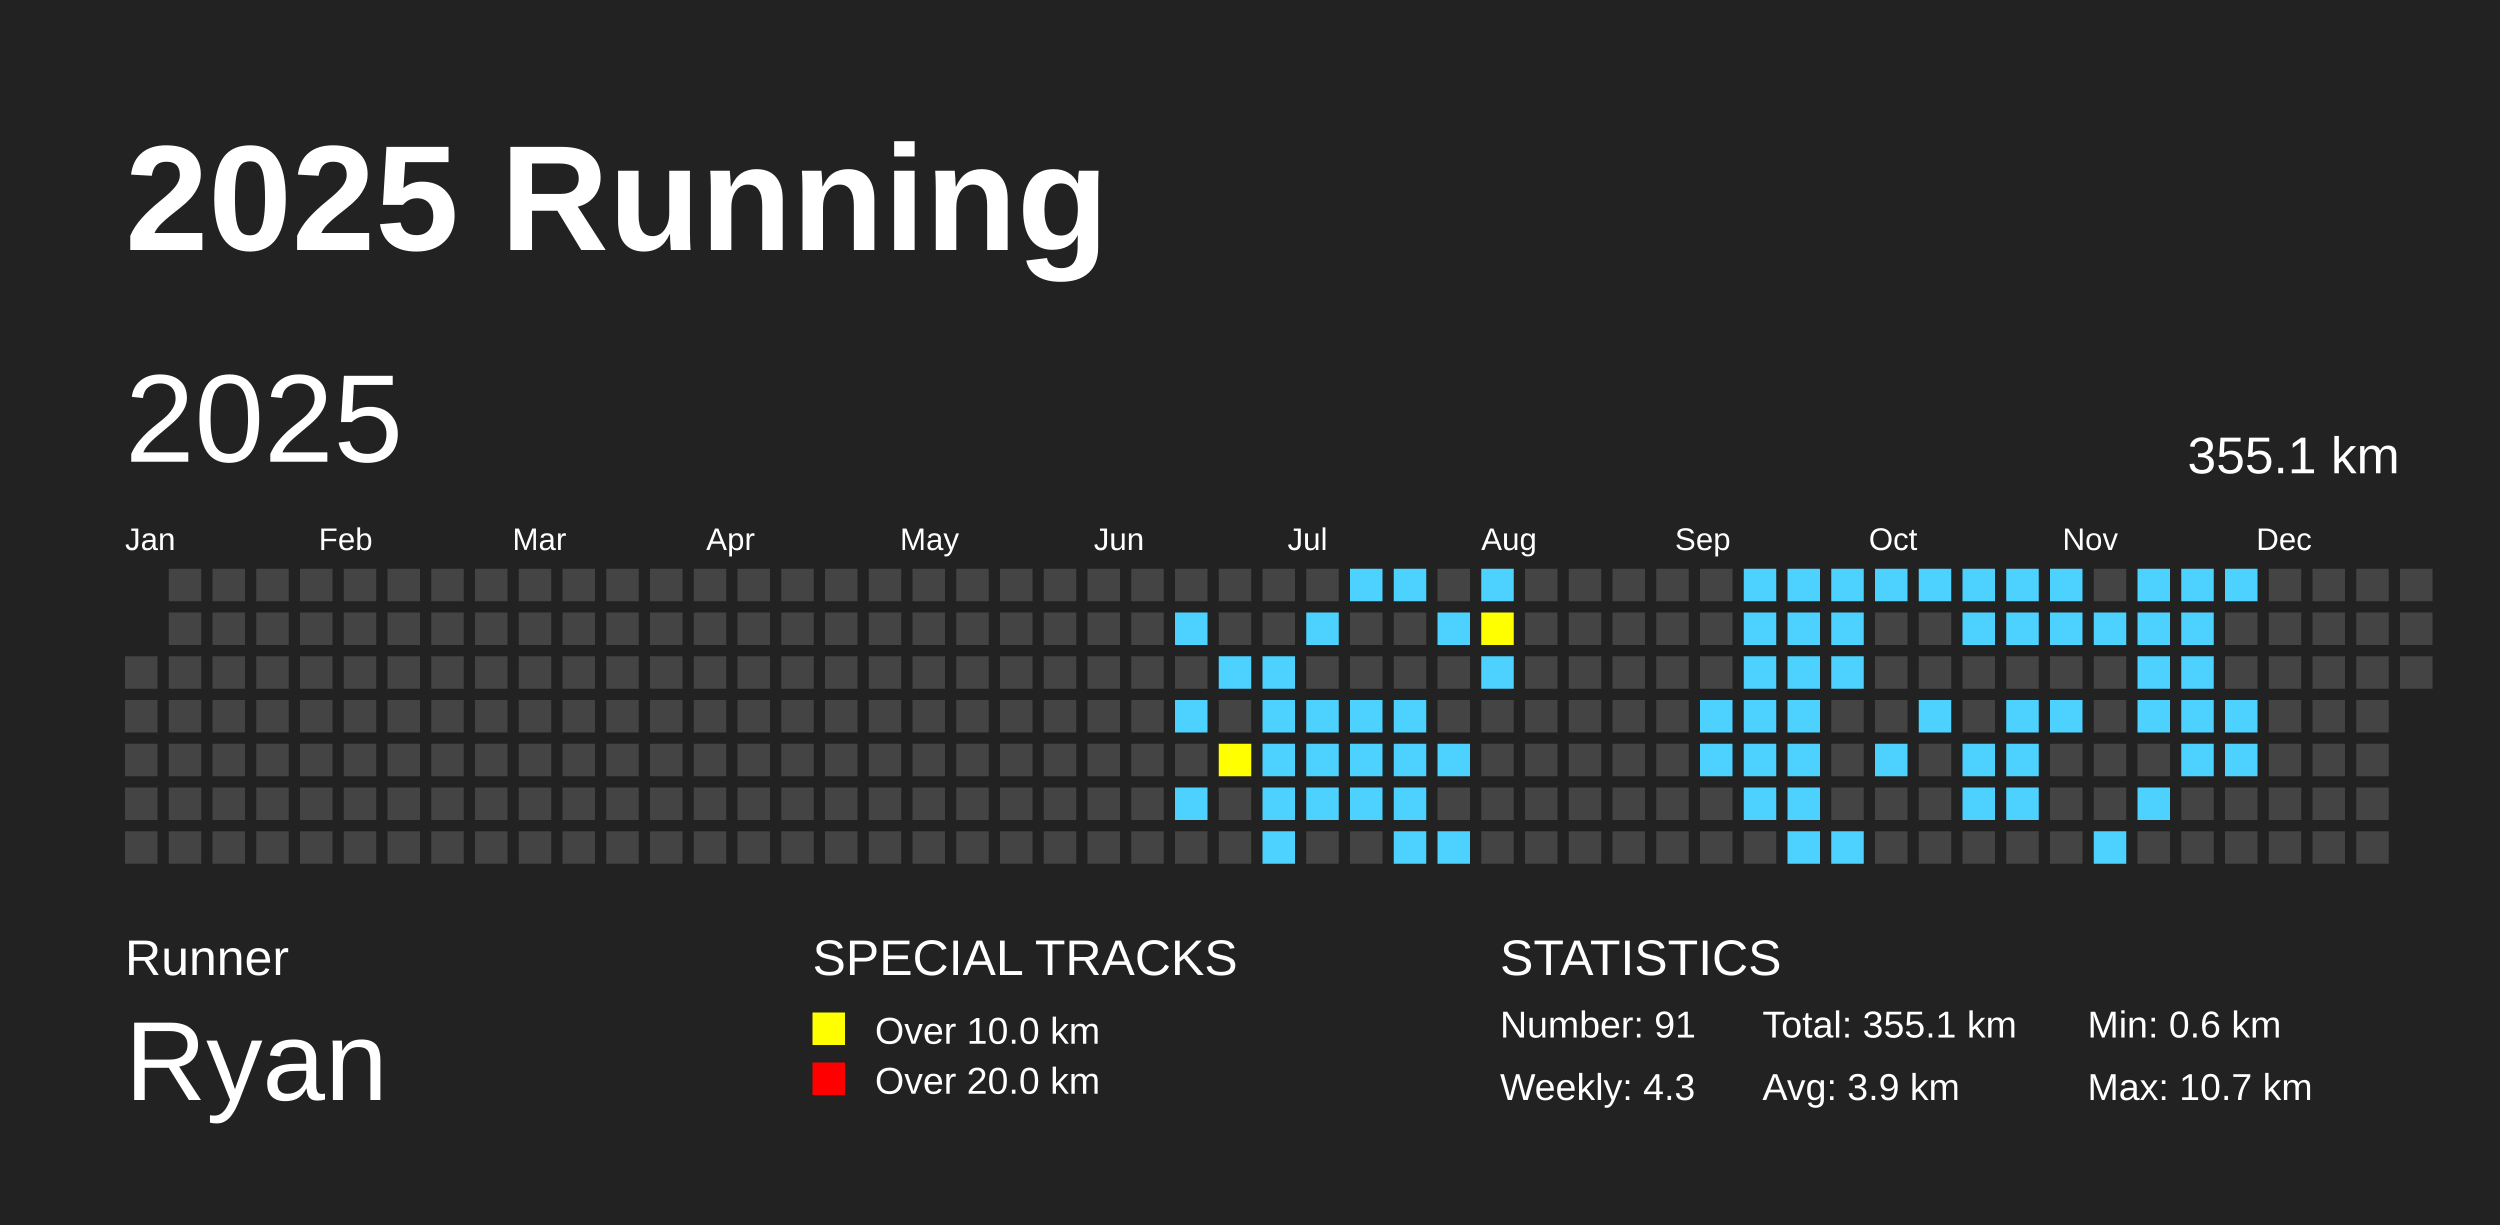
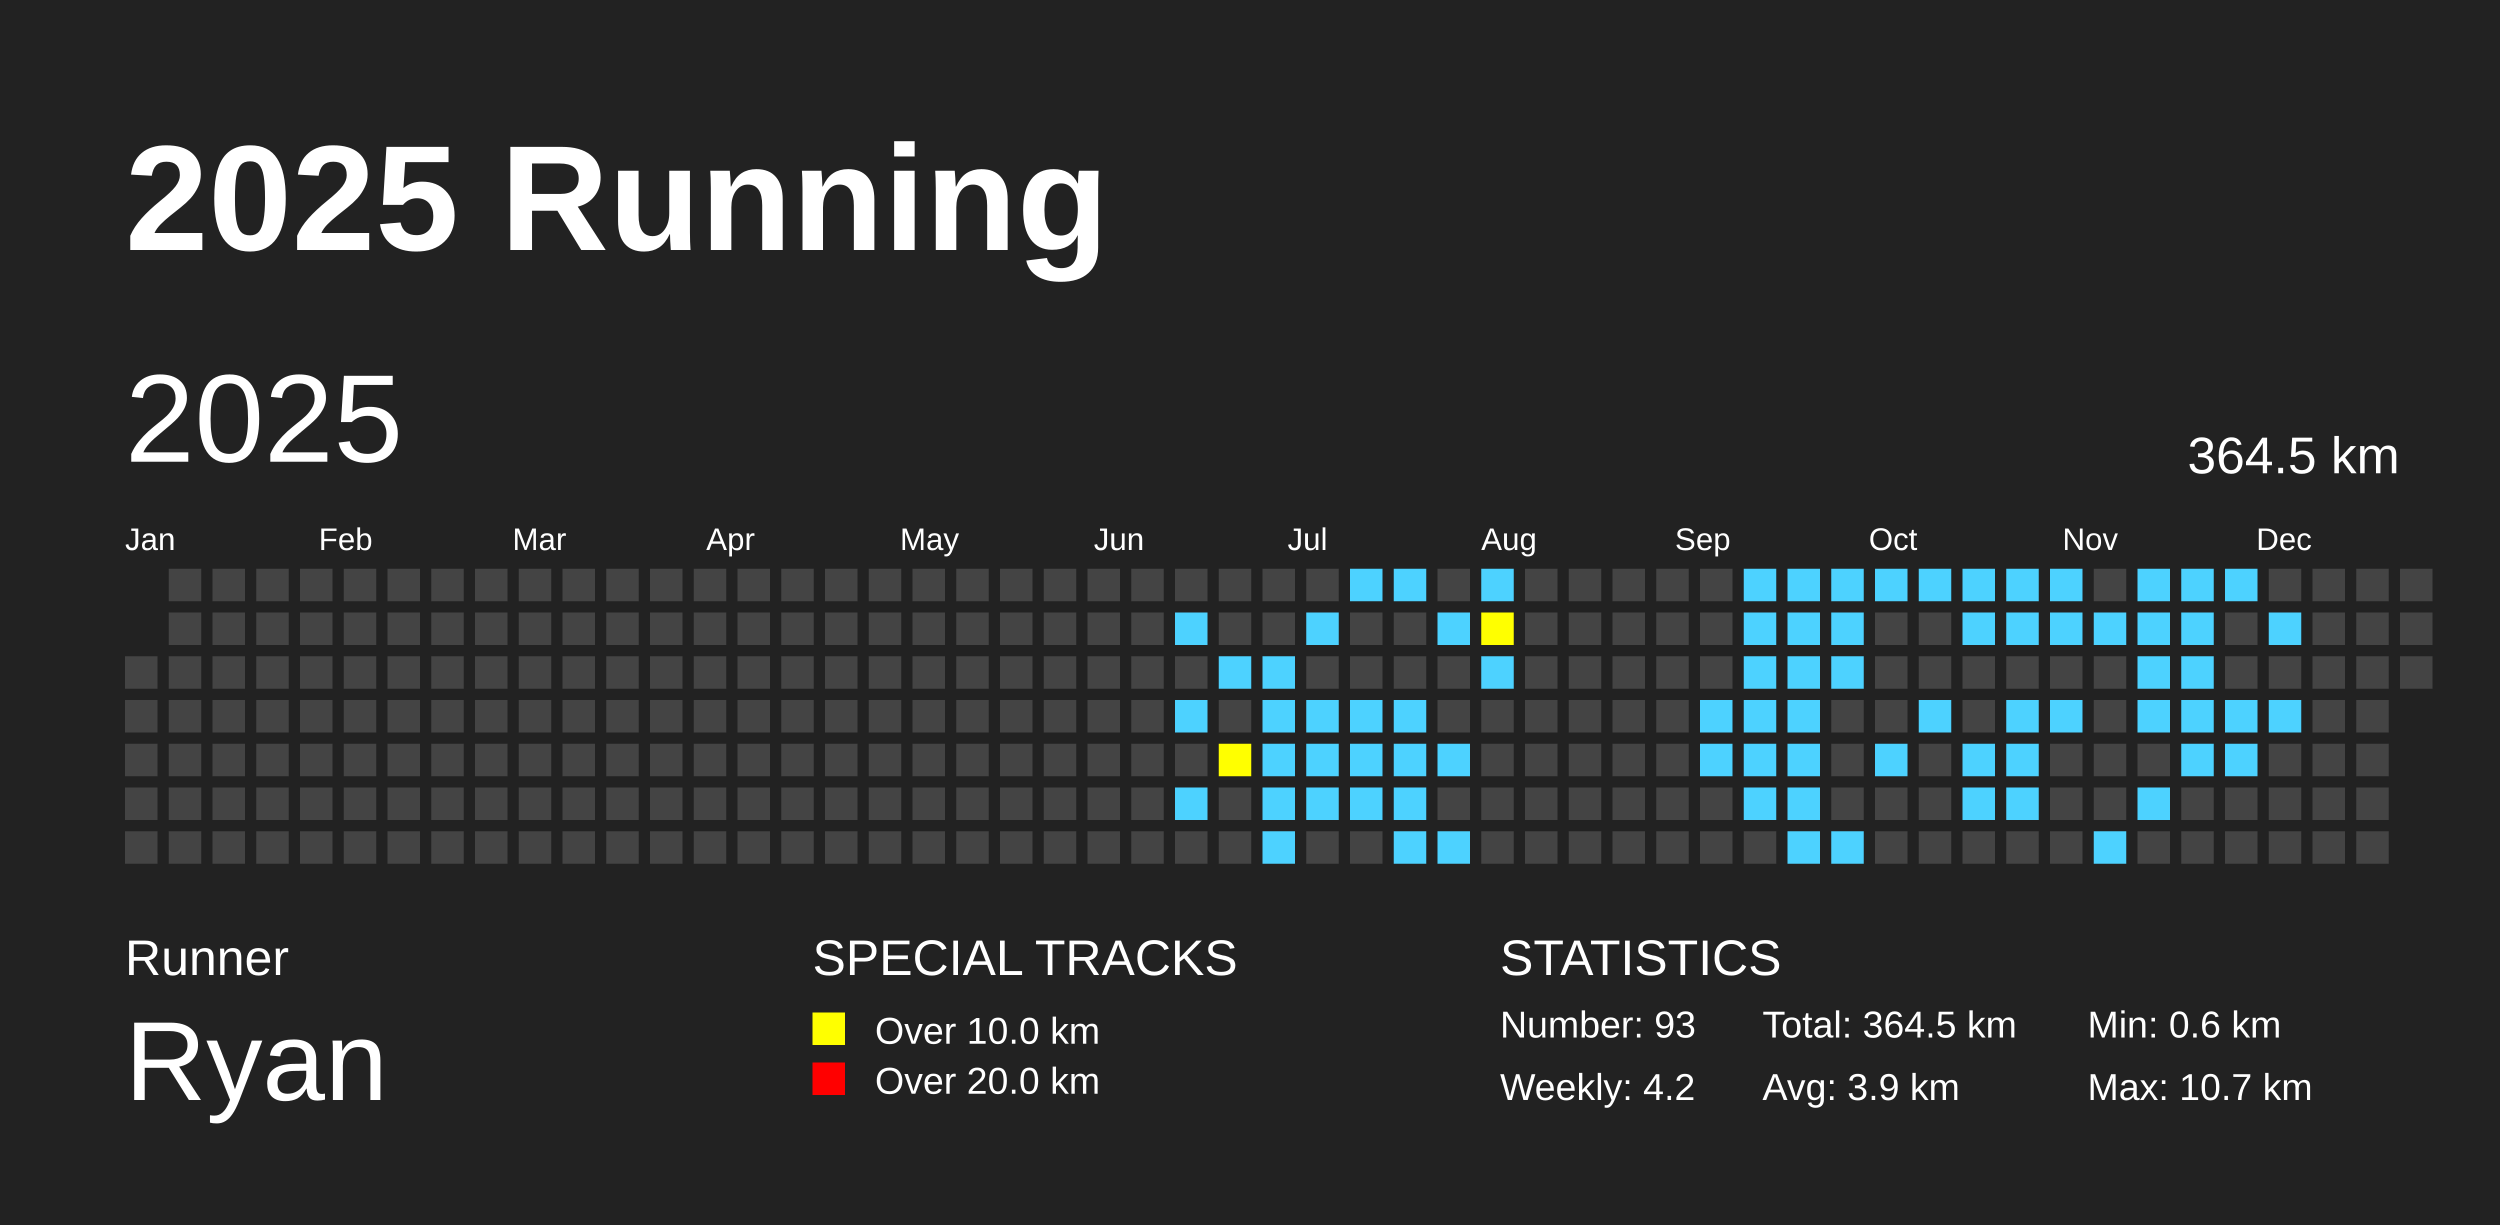
<svg xmlns="http://www.w3.org/2000/svg" baseProfile="full" height="98mm" version="1.1" viewBox="0,0,200,98" width="200mm">
  <defs />
  <rect fill="#222222" height="98" width="200" x="0" y="0" />
  <text fill="#FFFFFF" style="font-size:12px; font-family:Arial; font-weight:bold;" x="10" y="20">2025 Running</text>
  <text fill="#FFFFFF" style="font-size:4px; font-family:Arial" x="10" y="78">Runner</text>
  <text fill="#FFFFFF" style="font-size:9px; font-family:Arial" x="10" y="88">Ryan</text>
  <text fill="#FFFFFF" style="font-size:4px; font-family:Arial" x="65" y="78">SPECIAL TRACKS</text>
  <rect fill="yellow" height="2.6" width="2.6" x="65" y="81" />
  <text fill="#FFFFFF" style="font-size:3px; font-family:Arial" x="70" y="83.5">Over 10.0 km</text>
  <rect fill="red" height="2.6" width="2.6" x="65" y="85" />
  <text fill="#FFFFFF" style="font-size:3px; font-family:Arial" x="70" y="87.5">Over 20.0 km</text>
  <text fill="#FFFFFF" style="font-size:4px; font-family:Arial" x="120" y="78">STATISTICS</text>
-   <text fill="#FFFFFF" style="font-size:3px; font-family:Arial" x="120" y="83">Number: 91</text>
-   <text fill="#FFFFFF" style="font-size:3px; font-family:Arial" x="120" y="88">Weekly: 4.3</text>
-   <text fill="#FFFFFF" style="font-size:3px; font-family:Arial" x="141" y="83">Total: 355.1 km</text>
+   <text fill="#FFFFFF" style="font-size:3px; font-family:Arial" x="120" y="83">Number: 93</text>
+   <text fill="#FFFFFF" style="font-size:3px; font-family:Arial" x="120" y="88">Weekly: 4.2</text>
+   <text fill="#FFFFFF" style="font-size:3px; font-family:Arial" x="141" y="83">Total: 364.5 km</text>
  <text fill="#FFFFFF" style="font-size:3px; font-family:Arial" x="141" y="88">Avg: 3.9 km</text>
  <text fill="#FFFFFF" style="font-size:3px; font-family:Arial" x="167" y="83">Min: 0.6 km</text>
  <text fill="#FFFFFF" style="font-size:3px; font-family:Arial" x="167" y="88">Max: 10.7 km</text>
  <text dominant-baseline="hanging" fill="#FFFFFF" style="font-size:10.0px; font-family:Arial;" x="10" y="30">2025</text>
-   <text dominant-baseline="hanging" fill="#FFFFFF" style="font-size:4.125px; font-family:Arial;" x="175" y="35">355.1 km</text>
+   <text dominant-baseline="hanging" fill="#FFFFFF" style="font-size:4.125px; font-family:Arial;" x="175" y="35">364.5 km</text>
  <text fill="#FFFFFF" style="font-size:2.5px; font-family:Arial" x="10.0" y="44">Jan</text>
  <text fill="#FFFFFF" style="font-size:2.5px; font-family:Arial" x="25.5" y="44">Feb</text>
  <text fill="#FFFFFF" style="font-size:2.5px; font-family:Arial" x="41.0" y="44">Mar</text>
  <text fill="#FFFFFF" style="font-size:2.5px; font-family:Arial" x="56.5" y="44">Apr</text>
  <text fill="#FFFFFF" style="font-size:2.5px; font-family:Arial" x="72.0" y="44">May</text>
  <text fill="#FFFFFF" style="font-size:2.5px; font-family:Arial" x="87.5" y="44">Jun</text>
  <text fill="#FFFFFF" style="font-size:2.5px; font-family:Arial" x="103.0" y="44">Jul</text>
  <text fill="#FFFFFF" style="font-size:2.5px; font-family:Arial" x="118.5" y="44">Aug</text>
  <text fill="#FFFFFF" style="font-size:2.5px; font-family:Arial" x="134.0" y="44">Sep</text>
  <text fill="#FFFFFF" style="font-size:2.5px; font-family:Arial" x="149.5" y="44">Oct</text>
  <text fill="#FFFFFF" style="font-size:2.5px; font-family:Arial" x="165.0" y="44">Nov</text>
  <text fill="#FFFFFF" style="font-size:2.5px; font-family:Arial" x="180.5" y="44">Dec</text>
  <rect fill="#444444" height="2.6" width="2.6" x="10.0" y="52.5" />
  <rect fill="#444444" height="2.6" width="2.6" x="10.0" y="56.0" />
  <rect fill="#444444" height="2.6" width="2.6" x="10.0" y="59.5" />
  <rect fill="#444444" height="2.6" width="2.6" x="10.0" y="63.0" />
  <rect fill="#444444" height="2.6" width="2.6" x="10.0" y="66.5" />
  <rect fill="#444444" height="2.6" width="2.6" x="13.5" y="45.5" />
  <rect fill="#444444" height="2.6" width="2.6" x="13.5" y="49.0" />
  <rect fill="#444444" height="2.6" width="2.6" x="13.5" y="52.5" />
  <rect fill="#444444" height="2.6" width="2.6" x="13.5" y="56.0" />
  <rect fill="#444444" height="2.6" width="2.6" x="13.5" y="59.5" />
  <rect fill="#444444" height="2.6" width="2.6" x="13.5" y="63.0" />
  <rect fill="#444444" height="2.6" width="2.6" x="13.5" y="66.5" />
  <rect fill="#444444" height="2.6" width="2.6" x="17.0" y="45.5" />
  <rect fill="#444444" height="2.6" width="2.6" x="17.0" y="49.0" />
  <rect fill="#444444" height="2.6" width="2.6" x="17.0" y="52.5" />
  <rect fill="#444444" height="2.6" width="2.6" x="17.0" y="56.0" />
  <rect fill="#444444" height="2.6" width="2.6" x="17.0" y="59.5" />
  <rect fill="#444444" height="2.6" width="2.6" x="17.0" y="63.0" />
  <rect fill="#444444" height="2.6" width="2.6" x="17.0" y="66.5" />
  <rect fill="#444444" height="2.6" width="2.6" x="20.5" y="45.5" />
  <rect fill="#444444" height="2.6" width="2.6" x="20.5" y="49.0" />
  <rect fill="#444444" height="2.6" width="2.6" x="20.5" y="52.5" />
  <rect fill="#444444" height="2.6" width="2.6" x="20.5" y="56.0" />
  <rect fill="#444444" height="2.6" width="2.6" x="20.5" y="59.5" />
  <rect fill="#444444" height="2.6" width="2.6" x="20.5" y="63.0" />
  <rect fill="#444444" height="2.6" width="2.6" x="20.5" y="66.5" />
  <rect fill="#444444" height="2.6" width="2.6" x="24.0" y="45.5" />
  <rect fill="#444444" height="2.6" width="2.6" x="24.0" y="49.0" />
  <rect fill="#444444" height="2.6" width="2.6" x="24.0" y="52.5" />
  <rect fill="#444444" height="2.6" width="2.6" x="24.0" y="56.0" />
  <rect fill="#444444" height="2.6" width="2.6" x="24.0" y="59.5" />
  <rect fill="#444444" height="2.6" width="2.6" x="24.0" y="63.0" />
  <rect fill="#444444" height="2.6" width="2.6" x="24.0" y="66.5" />
  <rect fill="#444444" height="2.6" width="2.6" x="27.5" y="45.5" />
  <rect fill="#444444" height="2.6" width="2.6" x="27.5" y="49.0" />
  <rect fill="#444444" height="2.6" width="2.6" x="27.5" y="52.5" />
  <rect fill="#444444" height="2.6" width="2.6" x="27.5" y="56.0" />
  <rect fill="#444444" height="2.6" width="2.6" x="27.5" y="59.5" />
  <rect fill="#444444" height="2.6" width="2.6" x="27.5" y="63.0" />
  <rect fill="#444444" height="2.6" width="2.6" x="27.5" y="66.5" />
  <rect fill="#444444" height="2.6" width="2.6" x="31.0" y="45.5" />
  <rect fill="#444444" height="2.6" width="2.6" x="31.0" y="49.0" />
  <rect fill="#444444" height="2.6" width="2.6" x="31.0" y="52.5" />
  <rect fill="#444444" height="2.6" width="2.6" x="31.0" y="56.0" />
  <rect fill="#444444" height="2.6" width="2.6" x="31.0" y="59.5" />
  <rect fill="#444444" height="2.6" width="2.6" x="31.0" y="63.0" />
  <rect fill="#444444" height="2.6" width="2.6" x="31.0" y="66.5" />
  <rect fill="#444444" height="2.6" width="2.6" x="34.5" y="45.5" />
  <rect fill="#444444" height="2.6" width="2.6" x="34.5" y="49.0" />
  <rect fill="#444444" height="2.6" width="2.6" x="34.5" y="52.5" />
  <rect fill="#444444" height="2.6" width="2.6" x="34.5" y="56.0" />
  <rect fill="#444444" height="2.6" width="2.6" x="34.5" y="59.5" />
  <rect fill="#444444" height="2.6" width="2.6" x="34.5" y="63.0" />
  <rect fill="#444444" height="2.6" width="2.6" x="34.5" y="66.5" />
  <rect fill="#444444" height="2.6" width="2.6" x="38.0" y="45.5" />
  <rect fill="#444444" height="2.6" width="2.6" x="38.0" y="49.0" />
  <rect fill="#444444" height="2.6" width="2.6" x="38.0" y="52.5" />
  <rect fill="#444444" height="2.6" width="2.6" x="38.0" y="56.0" />
  <rect fill="#444444" height="2.6" width="2.6" x="38.0" y="59.5" />
  <rect fill="#444444" height="2.6" width="2.6" x="38.0" y="63.0" />
  <rect fill="#444444" height="2.6" width="2.6" x="38.0" y="66.5" />
  <rect fill="#444444" height="2.6" width="2.6" x="41.5" y="45.5" />
  <rect fill="#444444" height="2.6" width="2.6" x="41.5" y="49.0" />
  <rect fill="#444444" height="2.6" width="2.6" x="41.5" y="52.5" />
  <rect fill="#444444" height="2.6" width="2.6" x="41.5" y="56.0" />
  <rect fill="#444444" height="2.6" width="2.6" x="41.5" y="59.5" />
  <rect fill="#444444" height="2.6" width="2.6" x="41.5" y="63.0" />
  <rect fill="#444444" height="2.6" width="2.6" x="41.5" y="66.5" />
  <rect fill="#444444" height="2.6" width="2.6" x="45.0" y="45.5" />
  <rect fill="#444444" height="2.6" width="2.6" x="45.0" y="49.0" />
  <rect fill="#444444" height="2.6" width="2.6" x="45.0" y="52.5" />
  <rect fill="#444444" height="2.6" width="2.6" x="45.0" y="56.0" />
  <rect fill="#444444" height="2.6" width="2.6" x="45.0" y="59.5" />
  <rect fill="#444444" height="2.6" width="2.6" x="45.0" y="63.0" />
  <rect fill="#444444" height="2.6" width="2.6" x="45.0" y="66.5" />
  <rect fill="#444444" height="2.6" width="2.6" x="48.5" y="45.5" />
  <rect fill="#444444" height="2.6" width="2.6" x="48.5" y="49.0" />
  <rect fill="#444444" height="2.6" width="2.6" x="48.5" y="52.5" />
  <rect fill="#444444" height="2.6" width="2.6" x="48.5" y="56.0" />
  <rect fill="#444444" height="2.6" width="2.6" x="48.5" y="59.5" />
  <rect fill="#444444" height="2.6" width="2.6" x="48.5" y="63.0" />
  <rect fill="#444444" height="2.6" width="2.6" x="48.5" y="66.5" />
  <rect fill="#444444" height="2.6" width="2.6" x="52.0" y="45.5" />
  <rect fill="#444444" height="2.6" width="2.6" x="52.0" y="49.0" />
  <rect fill="#444444" height="2.6" width="2.6" x="52.0" y="52.5" />
  <rect fill="#444444" height="2.6" width="2.6" x="52.0" y="56.0" />
  <rect fill="#444444" height="2.6" width="2.6" x="52.0" y="59.5" />
  <rect fill="#444444" height="2.6" width="2.6" x="52.0" y="63.0" />
  <rect fill="#444444" height="2.6" width="2.6" x="52.0" y="66.5" />
  <rect fill="#444444" height="2.6" width="2.6" x="55.5" y="45.5" />
  <rect fill="#444444" height="2.6" width="2.6" x="55.5" y="49.0" />
  <rect fill="#444444" height="2.6" width="2.6" x="55.5" y="52.5" />
  <rect fill="#444444" height="2.6" width="2.6" x="55.5" y="56.0" />
  <rect fill="#444444" height="2.6" width="2.6" x="55.5" y="59.5" />
  <rect fill="#444444" height="2.6" width="2.6" x="55.5" y="63.0" />
  <rect fill="#444444" height="2.6" width="2.6" x="55.5" y="66.5" />
  <rect fill="#444444" height="2.6" width="2.6" x="59.0" y="45.5" />
  <rect fill="#444444" height="2.6" width="2.6" x="59.0" y="49.0" />
  <rect fill="#444444" height="2.6" width="2.6" x="59.0" y="52.5" />
  <rect fill="#444444" height="2.6" width="2.6" x="59.0" y="56.0" />
  <rect fill="#444444" height="2.6" width="2.6" x="59.0" y="59.5" />
  <rect fill="#444444" height="2.6" width="2.6" x="59.0" y="63.0" />
  <rect fill="#444444" height="2.6" width="2.6" x="59.0" y="66.5" />
  <rect fill="#444444" height="2.6" width="2.6" x="62.5" y="45.5" />
  <rect fill="#444444" height="2.6" width="2.6" x="62.5" y="49.0" />
  <rect fill="#444444" height="2.6" width="2.6" x="62.5" y="52.5" />
  <rect fill="#444444" height="2.6" width="2.6" x="62.5" y="56.0" />
  <rect fill="#444444" height="2.6" width="2.6" x="62.5" y="59.5" />
  <rect fill="#444444" height="2.6" width="2.6" x="62.5" y="63.0" />
  <rect fill="#444444" height="2.6" width="2.6" x="62.5" y="66.5" />
  <rect fill="#444444" height="2.6" width="2.6" x="66.0" y="45.5" />
  <rect fill="#444444" height="2.6" width="2.6" x="66.0" y="49.0" />
  <rect fill="#444444" height="2.6" width="2.6" x="66.0" y="52.5" />
  <rect fill="#444444" height="2.6" width="2.6" x="66.0" y="56.0" />
  <rect fill="#444444" height="2.6" width="2.6" x="66.0" y="59.5" />
  <rect fill="#444444" height="2.6" width="2.6" x="66.0" y="63.0" />
  <rect fill="#444444" height="2.6" width="2.6" x="66.0" y="66.5" />
  <rect fill="#444444" height="2.6" width="2.6" x="69.5" y="45.5" />
  <rect fill="#444444" height="2.6" width="2.6" x="69.5" y="49.0" />
  <rect fill="#444444" height="2.6" width="2.6" x="69.5" y="52.5" />
  <rect fill="#444444" height="2.6" width="2.6" x="69.5" y="56.0" />
  <rect fill="#444444" height="2.6" width="2.6" x="69.5" y="59.5" />
  <rect fill="#444444" height="2.6" width="2.6" x="69.5" y="63.0" />
  <rect fill="#444444" height="2.6" width="2.6" x="69.5" y="66.5" />
  <rect fill="#444444" height="2.6" width="2.6" x="73.0" y="45.5" />
  <rect fill="#444444" height="2.6" width="2.6" x="73.0" y="49.0" />
  <rect fill="#444444" height="2.6" width="2.6" x="73.0" y="52.5" />
  <rect fill="#444444" height="2.6" width="2.6" x="73.0" y="56.0" />
  <rect fill="#444444" height="2.6" width="2.6" x="73.0" y="59.5" />
  <rect fill="#444444" height="2.6" width="2.6" x="73.0" y="63.0" />
  <rect fill="#444444" height="2.6" width="2.6" x="73.0" y="66.5" />
  <rect fill="#444444" height="2.6" width="2.6" x="76.5" y="45.5" />
  <rect fill="#444444" height="2.6" width="2.6" x="76.5" y="49.0" />
  <rect fill="#444444" height="2.6" width="2.6" x="76.5" y="52.5" />
  <rect fill="#444444" height="2.6" width="2.6" x="76.5" y="56.0" />
  <rect fill="#444444" height="2.6" width="2.6" x="76.5" y="59.5" />
  <rect fill="#444444" height="2.6" width="2.6" x="76.5" y="63.0" />
  <rect fill="#444444" height="2.6" width="2.6" x="76.5" y="66.5" />
  <rect fill="#444444" height="2.6" width="2.6" x="80.0" y="45.5" />
  <rect fill="#444444" height="2.6" width="2.6" x="80.0" y="49.0" />
  <rect fill="#444444" height="2.6" width="2.6" x="80.0" y="52.5" />
  <rect fill="#444444" height="2.6" width="2.6" x="80.0" y="56.0" />
  <rect fill="#444444" height="2.6" width="2.6" x="80.0" y="59.5" />
  <rect fill="#444444" height="2.6" width="2.6" x="80.0" y="63.0" />
  <rect fill="#444444" height="2.6" width="2.6" x="80.0" y="66.5" />
  <rect fill="#444444" height="2.6" width="2.6" x="83.5" y="45.5" />
  <rect fill="#444444" height="2.6" width="2.6" x="83.5" y="49.0" />
  <rect fill="#444444" height="2.6" width="2.6" x="83.5" y="52.5" />
  <rect fill="#444444" height="2.6" width="2.6" x="83.5" y="56.0" />
  <rect fill="#444444" height="2.6" width="2.6" x="83.5" y="59.5" />
  <rect fill="#444444" height="2.6" width="2.6" x="83.5" y="63.0" />
  <rect fill="#444444" height="2.6" width="2.6" x="83.5" y="66.5" />
  <rect fill="#444444" height="2.6" width="2.6" x="87.0" y="45.5" />
  <rect fill="#444444" height="2.6" width="2.6" x="87.0" y="49.0" />
  <rect fill="#444444" height="2.6" width="2.6" x="87.0" y="52.5" />
  <rect fill="#444444" height="2.6" width="2.6" x="87.0" y="56.0" />
  <rect fill="#444444" height="2.6" width="2.6" x="87.0" y="59.5" />
  <rect fill="#444444" height="2.6" width="2.6" x="87.0" y="63.0" />
  <rect fill="#444444" height="2.6" width="2.6" x="87.0" y="66.5" />
  <rect fill="#444444" height="2.6" width="2.6" x="90.5" y="45.5" />
  <rect fill="#444444" height="2.6" width="2.6" x="90.5" y="49.0" />
  <rect fill="#444444" height="2.6" width="2.6" x="90.5" y="52.5" />
  <rect fill="#444444" height="2.6" width="2.6" x="90.5" y="56.0" />
  <rect fill="#444444" height="2.6" width="2.6" x="90.5" y="59.5" />
  <rect fill="#444444" height="2.6" width="2.6" x="90.5" y="63.0" />
  <rect fill="#444444" height="2.6" width="2.6" x="90.5" y="66.5" />
  <rect fill="#444444" height="2.6" width="2.6" x="94.0" y="45.5" />
  <rect fill="#4DD2FF" height="2.6" width="2.6" x="94.0" y="49.0" />
  <rect fill="#444444" height="2.6" width="2.6" x="94.0" y="52.5" />
  <rect fill="#4DD2FF" height="2.6" width="2.6" x="94.0" y="56.0" />
  <rect fill="#444444" height="2.6" width="2.6" x="94.0" y="59.5" />
  <rect fill="#4DD2FF" height="2.6" width="2.6" x="94.0" y="63.0" />
  <rect fill="#444444" height="2.6" width="2.6" x="94.0" y="66.5" />
  <rect fill="#444444" height="2.6" width="2.6" x="97.5" y="45.5" />
  <rect fill="#444444" height="2.6" width="2.6" x="97.5" y="49.0" />
  <rect fill="#4DD2FF" height="2.6" width="2.6" x="97.5" y="52.5" />
  <rect fill="#444444" height="2.6" width="2.6" x="97.5" y="56.0" />
  <rect fill="yellow" height="2.6" width="2.6" x="97.5" y="59.5" />
  <rect fill="#444444" height="2.6" width="2.6" x="97.5" y="63.0" />
  <rect fill="#444444" height="2.6" width="2.6" x="97.5" y="66.5" />
  <rect fill="#444444" height="2.6" width="2.6" x="101.0" y="45.5" />
  <rect fill="#444444" height="2.6" width="2.6" x="101.0" y="49.0" />
  <rect fill="#4DD2FF" height="2.6" width="2.6" x="101.0" y="52.5" />
  <rect fill="#4DD2FF" height="2.6" width="2.6" x="101.0" y="56.0" />
  <rect fill="#4DD2FF" height="2.6" width="2.6" x="101.0" y="59.5" />
  <rect fill="#4DD2FF" height="2.6" width="2.6" x="101.0" y="63.0" />
  <rect fill="#4DD2FF" height="2.6" width="2.6" x="101.0" y="66.5" />
  <rect fill="#444444" height="2.6" width="2.6" x="104.5" y="45.5" />
  <rect fill="#4DD2FF" height="2.6" width="2.6" x="104.5" y="49.0" />
  <rect fill="#444444" height="2.6" width="2.6" x="104.5" y="52.5" />
  <rect fill="#4DD2FF" height="2.6" width="2.6" x="104.5" y="56.0" />
  <rect fill="#4DD2FF" height="2.6" width="2.6" x="104.5" y="59.5" />
  <rect fill="#4DD2FF" height="2.6" width="2.6" x="104.5" y="63.0" />
  <rect fill="#444444" height="2.6" width="2.6" x="104.5" y="66.5" />
  <rect fill="#4DD2FF" height="2.6" width="2.6" x="108.0" y="45.5" />
  <rect fill="#444444" height="2.6" width="2.6" x="108.0" y="49.0" />
  <rect fill="#444444" height="2.6" width="2.6" x="108.0" y="52.5" />
  <rect fill="#4DD2FF" height="2.6" width="2.6" x="108.0" y="56.0" />
  <rect fill="#4DD2FF" height="2.6" width="2.6" x="108.0" y="59.5" />
  <rect fill="#4DD2FF" height="2.6" width="2.6" x="108.0" y="63.0" />
  <rect fill="#444444" height="2.6" width="2.6" x="108.0" y="66.5" />
  <rect fill="#4DD2FF" height="2.6" width="2.6" x="111.5" y="45.5" />
  <rect fill="#444444" height="2.6" width="2.6" x="111.5" y="49.0" />
  <rect fill="#444444" height="2.6" width="2.6" x="111.5" y="52.5" />
  <rect fill="#4DD2FF" height="2.6" width="2.6" x="111.5" y="56.0" />
  <rect fill="#4DD2FF" height="2.6" width="2.6" x="111.5" y="59.5" />
  <rect fill="#4DD2FF" height="2.6" width="2.6" x="111.5" y="63.0" />
  <rect fill="#4DD2FF" height="2.6" width="2.6" x="111.5" y="66.5" />
  <rect fill="#444444" height="2.6" width="2.6" x="115.0" y="45.5" />
  <rect fill="#4DD2FF" height="2.6" width="2.6" x="115.0" y="49.0" />
  <rect fill="#444444" height="2.6" width="2.6" x="115.0" y="52.5" />
  <rect fill="#444444" height="2.6" width="2.6" x="115.0" y="56.0" />
  <rect fill="#4DD2FF" height="2.6" width="2.6" x="115.0" y="59.5" />
  <rect fill="#444444" height="2.6" width="2.6" x="115.0" y="63.0" />
  <rect fill="#4DD2FF" height="2.6" width="2.6" x="115.0" y="66.5" />
  <rect fill="#4DD2FF" height="2.6" width="2.6" x="118.5" y="45.5" />
  <rect fill="yellow" height="2.6" width="2.6" x="118.5" y="49.0" />
  <rect fill="#4DD2FF" height="2.6" width="2.6" x="118.5" y="52.5" />
  <rect fill="#444444" height="2.6" width="2.6" x="118.5" y="56.0" />
  <rect fill="#444444" height="2.6" width="2.6" x="118.5" y="59.5" />
  <rect fill="#444444" height="2.6" width="2.6" x="118.5" y="63.0" />
  <rect fill="#444444" height="2.6" width="2.6" x="118.5" y="66.5" />
  <rect fill="#444444" height="2.6" width="2.6" x="122.0" y="45.5" />
  <rect fill="#444444" height="2.6" width="2.6" x="122.0" y="49.0" />
  <rect fill="#444444" height="2.6" width="2.6" x="122.0" y="52.5" />
  <rect fill="#444444" height="2.6" width="2.6" x="122.0" y="56.0" />
  <rect fill="#444444" height="2.6" width="2.6" x="122.0" y="59.5" />
  <rect fill="#444444" height="2.6" width="2.6" x="122.0" y="63.0" />
  <rect fill="#444444" height="2.6" width="2.6" x="122.0" y="66.5" />
  <rect fill="#444444" height="2.6" width="2.6" x="125.5" y="45.5" />
  <rect fill="#444444" height="2.6" width="2.6" x="125.5" y="49.0" />
  <rect fill="#444444" height="2.6" width="2.6" x="125.5" y="52.5" />
  <rect fill="#444444" height="2.6" width="2.6" x="125.5" y="56.0" />
  <rect fill="#444444" height="2.6" width="2.6" x="125.5" y="59.5" />
  <rect fill="#444444" height="2.6" width="2.6" x="125.5" y="63.0" />
  <rect fill="#444444" height="2.6" width="2.6" x="125.5" y="66.5" />
  <rect fill="#444444" height="2.6" width="2.6" x="129.0" y="45.5" />
  <rect fill="#444444" height="2.6" width="2.6" x="129.0" y="49.0" />
  <rect fill="#444444" height="2.6" width="2.6" x="129.0" y="52.5" />
  <rect fill="#444444" height="2.6" width="2.6" x="129.0" y="56.0" />
  <rect fill="#444444" height="2.6" width="2.6" x="129.0" y="59.5" />
  <rect fill="#444444" height="2.6" width="2.6" x="129.0" y="63.0" />
  <rect fill="#444444" height="2.6" width="2.6" x="129.0" y="66.5" />
  <rect fill="#444444" height="2.6" width="2.6" x="132.5" y="45.5" />
  <rect fill="#444444" height="2.6" width="2.6" x="132.5" y="49.0" />
  <rect fill="#444444" height="2.6" width="2.6" x="132.5" y="52.5" />
  <rect fill="#444444" height="2.6" width="2.6" x="132.5" y="56.0" />
  <rect fill="#444444" height="2.6" width="2.6" x="132.5" y="59.5" />
  <rect fill="#444444" height="2.6" width="2.6" x="132.5" y="63.0" />
  <rect fill="#444444" height="2.6" width="2.6" x="132.5" y="66.5" />
  <rect fill="#444444" height="2.6" width="2.6" x="136.0" y="45.5" />
  <rect fill="#444444" height="2.6" width="2.6" x="136.0" y="49.0" />
  <rect fill="#444444" height="2.6" width="2.6" x="136.0" y="52.5" />
  <rect fill="#4DD2FF" height="2.6" width="2.6" x="136.0" y="56.0" />
  <rect fill="#4DD2FF" height="2.6" width="2.6" x="136.0" y="59.5" />
  <rect fill="#444444" height="2.6" width="2.6" x="136.0" y="63.0" />
  <rect fill="#444444" height="2.6" width="2.6" x="136.0" y="66.5" />
  <rect fill="#4DD2FF" height="2.6" width="2.6" x="139.5" y="45.5" />
  <rect fill="#4DD2FF" height="2.6" width="2.6" x="139.5" y="49.0" />
  <rect fill="#4DD2FF" height="2.6" width="2.6" x="139.5" y="52.5" />
  <rect fill="#4DD2FF" height="2.6" width="2.6" x="139.5" y="56.0" />
  <rect fill="#4DD2FF" height="2.6" width="2.6" x="139.5" y="59.5" />
  <rect fill="#4DD2FF" height="2.6" width="2.6" x="139.5" y="63.0" />
  <rect fill="#444444" height="2.6" width="2.6" x="139.5" y="66.5" />
  <rect fill="#4DD2FF" height="2.6" width="2.6" x="143.0" y="45.5" />
  <rect fill="#4DD2FF" height="2.6" width="2.6" x="143.0" y="49.0" />
  <rect fill="#4DD2FF" height="2.6" width="2.6" x="143.0" y="52.5" />
  <rect fill="#4DD2FF" height="2.6" width="2.6" x="143.0" y="56.0" />
  <rect fill="#4DD2FF" height="2.6" width="2.6" x="143.0" y="59.5" />
  <rect fill="#4DD2FF" height="2.6" width="2.6" x="143.0" y="63.0" />
  <rect fill="#4DD2FF" height="2.6" width="2.6" x="143.0" y="66.5" />
  <rect fill="#4DD2FF" height="2.6" width="2.6" x="146.5" y="45.5" />
  <rect fill="#4DD2FF" height="2.6" width="2.6" x="146.5" y="49.0" />
  <rect fill="#4DD2FF" height="2.6" width="2.6" x="146.5" y="52.5" />
  <rect fill="#444444" height="2.6" width="2.6" x="146.5" y="56.0" />
  <rect fill="#444444" height="2.6" width="2.6" x="146.5" y="59.5" />
  <rect fill="#444444" height="2.6" width="2.6" x="146.5" y="63.0" />
  <rect fill="#4DD2FF" height="2.6" width="2.6" x="146.5" y="66.5" />
  <rect fill="#4DD2FF" height="2.6" width="2.6" x="150.0" y="45.5" />
  <rect fill="#444444" height="2.6" width="2.6" x="150.0" y="49.0" />
  <rect fill="#444444" height="2.6" width="2.6" x="150.0" y="52.5" />
  <rect fill="#444444" height="2.6" width="2.6" x="150.0" y="56.0" />
  <rect fill="#4DD2FF" height="2.6" width="2.6" x="150.0" y="59.5" />
  <rect fill="#444444" height="2.6" width="2.6" x="150.0" y="63.0" />
  <rect fill="#444444" height="2.6" width="2.6" x="150.0" y="66.5" />
  <rect fill="#4DD2FF" height="2.6" width="2.6" x="153.5" y="45.5" />
  <rect fill="#444444" height="2.6" width="2.6" x="153.5" y="49.0" />
  <rect fill="#444444" height="2.6" width="2.6" x="153.5" y="52.5" />
  <rect fill="#4DD2FF" height="2.6" width="2.6" x="153.5" y="56.0" />
  <rect fill="#444444" height="2.6" width="2.6" x="153.5" y="59.5" />
  <rect fill="#444444" height="2.6" width="2.6" x="153.5" y="63.0" />
  <rect fill="#444444" height="2.6" width="2.6" x="153.5" y="66.5" />
  <rect fill="#4DD2FF" height="2.6" width="2.6" x="157.0" y="45.5" />
  <rect fill="#4DD2FF" height="2.6" width="2.6" x="157.0" y="49.0" />
  <rect fill="#444444" height="2.6" width="2.6" x="157.0" y="52.5" />
  <rect fill="#444444" height="2.6" width="2.6" x="157.0" y="56.0" />
  <rect fill="#4DD2FF" height="2.6" width="2.6" x="157.0" y="59.5" />
  <rect fill="#4DD2FF" height="2.6" width="2.6" x="157.0" y="63.0" />
  <rect fill="#444444" height="2.6" width="2.6" x="157.0" y="66.5" />
  <rect fill="#4DD2FF" height="2.6" width="2.6" x="160.5" y="45.5" />
  <rect fill="#4DD2FF" height="2.6" width="2.6" x="160.5" y="49.0" />
  <rect fill="#444444" height="2.6" width="2.6" x="160.5" y="52.5" />
  <rect fill="#4DD2FF" height="2.6" width="2.6" x="160.5" y="56.0" />
  <rect fill="#4DD2FF" height="2.6" width="2.6" x="160.5" y="59.5" />
  <rect fill="#4DD2FF" height="2.6" width="2.6" x="160.5" y="63.0" />
  <rect fill="#444444" height="2.6" width="2.6" x="160.5" y="66.5" />
  <rect fill="#4DD2FF" height="2.6" width="2.6" x="164.0" y="45.5" />
  <rect fill="#4DD2FF" height="2.6" width="2.6" x="164.0" y="49.0" />
  <rect fill="#444444" height="2.6" width="2.6" x="164.0" y="52.5" />
  <rect fill="#4DD2FF" height="2.6" width="2.6" x="164.0" y="56.0" />
  <rect fill="#444444" height="2.6" width="2.6" x="164.0" y="59.5" />
  <rect fill="#444444" height="2.6" width="2.6" x="164.0" y="63.0" />
  <rect fill="#444444" height="2.6" width="2.6" x="164.0" y="66.5" />
  <rect fill="#444444" height="2.6" width="2.6" x="167.5" y="45.5" />
  <rect fill="#4DD2FF" height="2.6" width="2.6" x="167.5" y="49.0" />
  <rect fill="#444444" height="2.6" width="2.6" x="167.5" y="52.5" />
  <rect fill="#444444" height="2.6" width="2.6" x="167.5" y="56.0" />
  <rect fill="#444444" height="2.6" width="2.6" x="167.5" y="59.5" />
  <rect fill="#444444" height="2.6" width="2.6" x="167.5" y="63.0" />
  <rect fill="#4DD2FF" height="2.6" width="2.6" x="167.5" y="66.5" />
  <rect fill="#4DD2FF" height="2.6" width="2.6" x="171.0" y="45.5" />
  <rect fill="#4DD2FF" height="2.6" width="2.6" x="171.0" y="49.0" />
  <rect fill="#4DD2FF" height="2.6" width="2.6" x="171.0" y="52.5" />
  <rect fill="#4DD2FF" height="2.6" width="2.6" x="171.0" y="56.0" />
  <rect fill="#444444" height="2.6" width="2.6" x="171.0" y="59.5" />
  <rect fill="#4DD2FF" height="2.6" width="2.6" x="171.0" y="63.0" />
  <rect fill="#444444" height="2.6" width="2.6" x="171.0" y="66.5" />
  <rect fill="#4DD2FF" height="2.6" width="2.6" x="174.5" y="45.5" />
  <rect fill="#4DD2FF" height="2.6" width="2.6" x="174.5" y="49.0" />
  <rect fill="#4DD2FF" height="2.6" width="2.6" x="174.5" y="52.5" />
  <rect fill="#4DD2FF" height="2.6" width="2.6" x="174.5" y="56.0" />
  <rect fill="#4DD2FF" height="2.6" width="2.6" x="174.5" y="59.5" />
  <rect fill="#444444" height="2.6" width="2.6" x="174.5" y="63.0" />
  <rect fill="#444444" height="2.6" width="2.6" x="174.5" y="66.5" />
  <rect fill="#4DD2FF" height="2.6" width="2.6" x="178.0" y="45.5" />
  <rect fill="#444444" height="2.6" width="2.6" x="178.0" y="49.0" />
  <rect fill="#444444" height="2.6" width="2.6" x="178.0" y="52.5" />
  <rect fill="#4DD2FF" height="2.6" width="2.6" x="178.0" y="56.0" />
  <rect fill="#4DD2FF" height="2.6" width="2.6" x="178.0" y="59.5" />
  <rect fill="#444444" height="2.6" width="2.6" x="178.0" y="63.0" />
  <rect fill="#444444" height="2.6" width="2.6" x="178.0" y="66.5" />
  <rect fill="#444444" height="2.6" width="2.6" x="181.5" y="45.5" />
-   <rect fill="#444444" height="2.6" width="2.6" x="181.5" y="49.0" />
+   <rect fill="#4DD2FF" height="2.6" width="2.6" x="181.5" y="49.0" />
  <rect fill="#444444" height="2.6" width="2.6" x="181.5" y="52.5" />
-   <rect fill="#444444" height="2.6" width="2.6" x="181.5" y="56.0" />
+   <rect fill="#4DD2FF" height="2.6" width="2.6" x="181.5" y="56.0" />
  <rect fill="#444444" height="2.6" width="2.6" x="181.5" y="59.5" />
  <rect fill="#444444" height="2.6" width="2.6" x="181.5" y="63.0" />
  <rect fill="#444444" height="2.6" width="2.6" x="181.5" y="66.5" />
  <rect fill="#444444" height="2.6" width="2.6" x="185.0" y="45.5" />
  <rect fill="#444444" height="2.6" width="2.6" x="185.0" y="49.0" />
  <rect fill="#444444" height="2.6" width="2.6" x="185.0" y="52.5" />
  <rect fill="#444444" height="2.6" width="2.6" x="185.0" y="56.0" />
  <rect fill="#444444" height="2.6" width="2.6" x="185.0" y="59.5" />
  <rect fill="#444444" height="2.6" width="2.6" x="185.0" y="63.0" />
  <rect fill="#444444" height="2.6" width="2.6" x="185.0" y="66.5" />
  <rect fill="#444444" height="2.6" width="2.6" x="188.5" y="45.5" />
  <rect fill="#444444" height="2.6" width="2.6" x="188.5" y="49.0" />
  <rect fill="#444444" height="2.6" width="2.6" x="188.5" y="52.5" />
  <rect fill="#444444" height="2.6" width="2.6" x="188.5" y="56.0" />
  <rect fill="#444444" height="2.6" width="2.6" x="188.5" y="59.5" />
  <rect fill="#444444" height="2.6" width="2.6" x="188.5" y="63.0" />
  <rect fill="#444444" height="2.6" width="2.6" x="188.5" y="66.5" />
  <rect fill="#444444" height="2.6" width="2.6" x="192.0" y="45.5" />
  <rect fill="#444444" height="2.6" width="2.6" x="192.0" y="49.0" />
  <rect fill="#444444" height="2.6" width="2.6" x="192.0" y="52.5" />
</svg>
